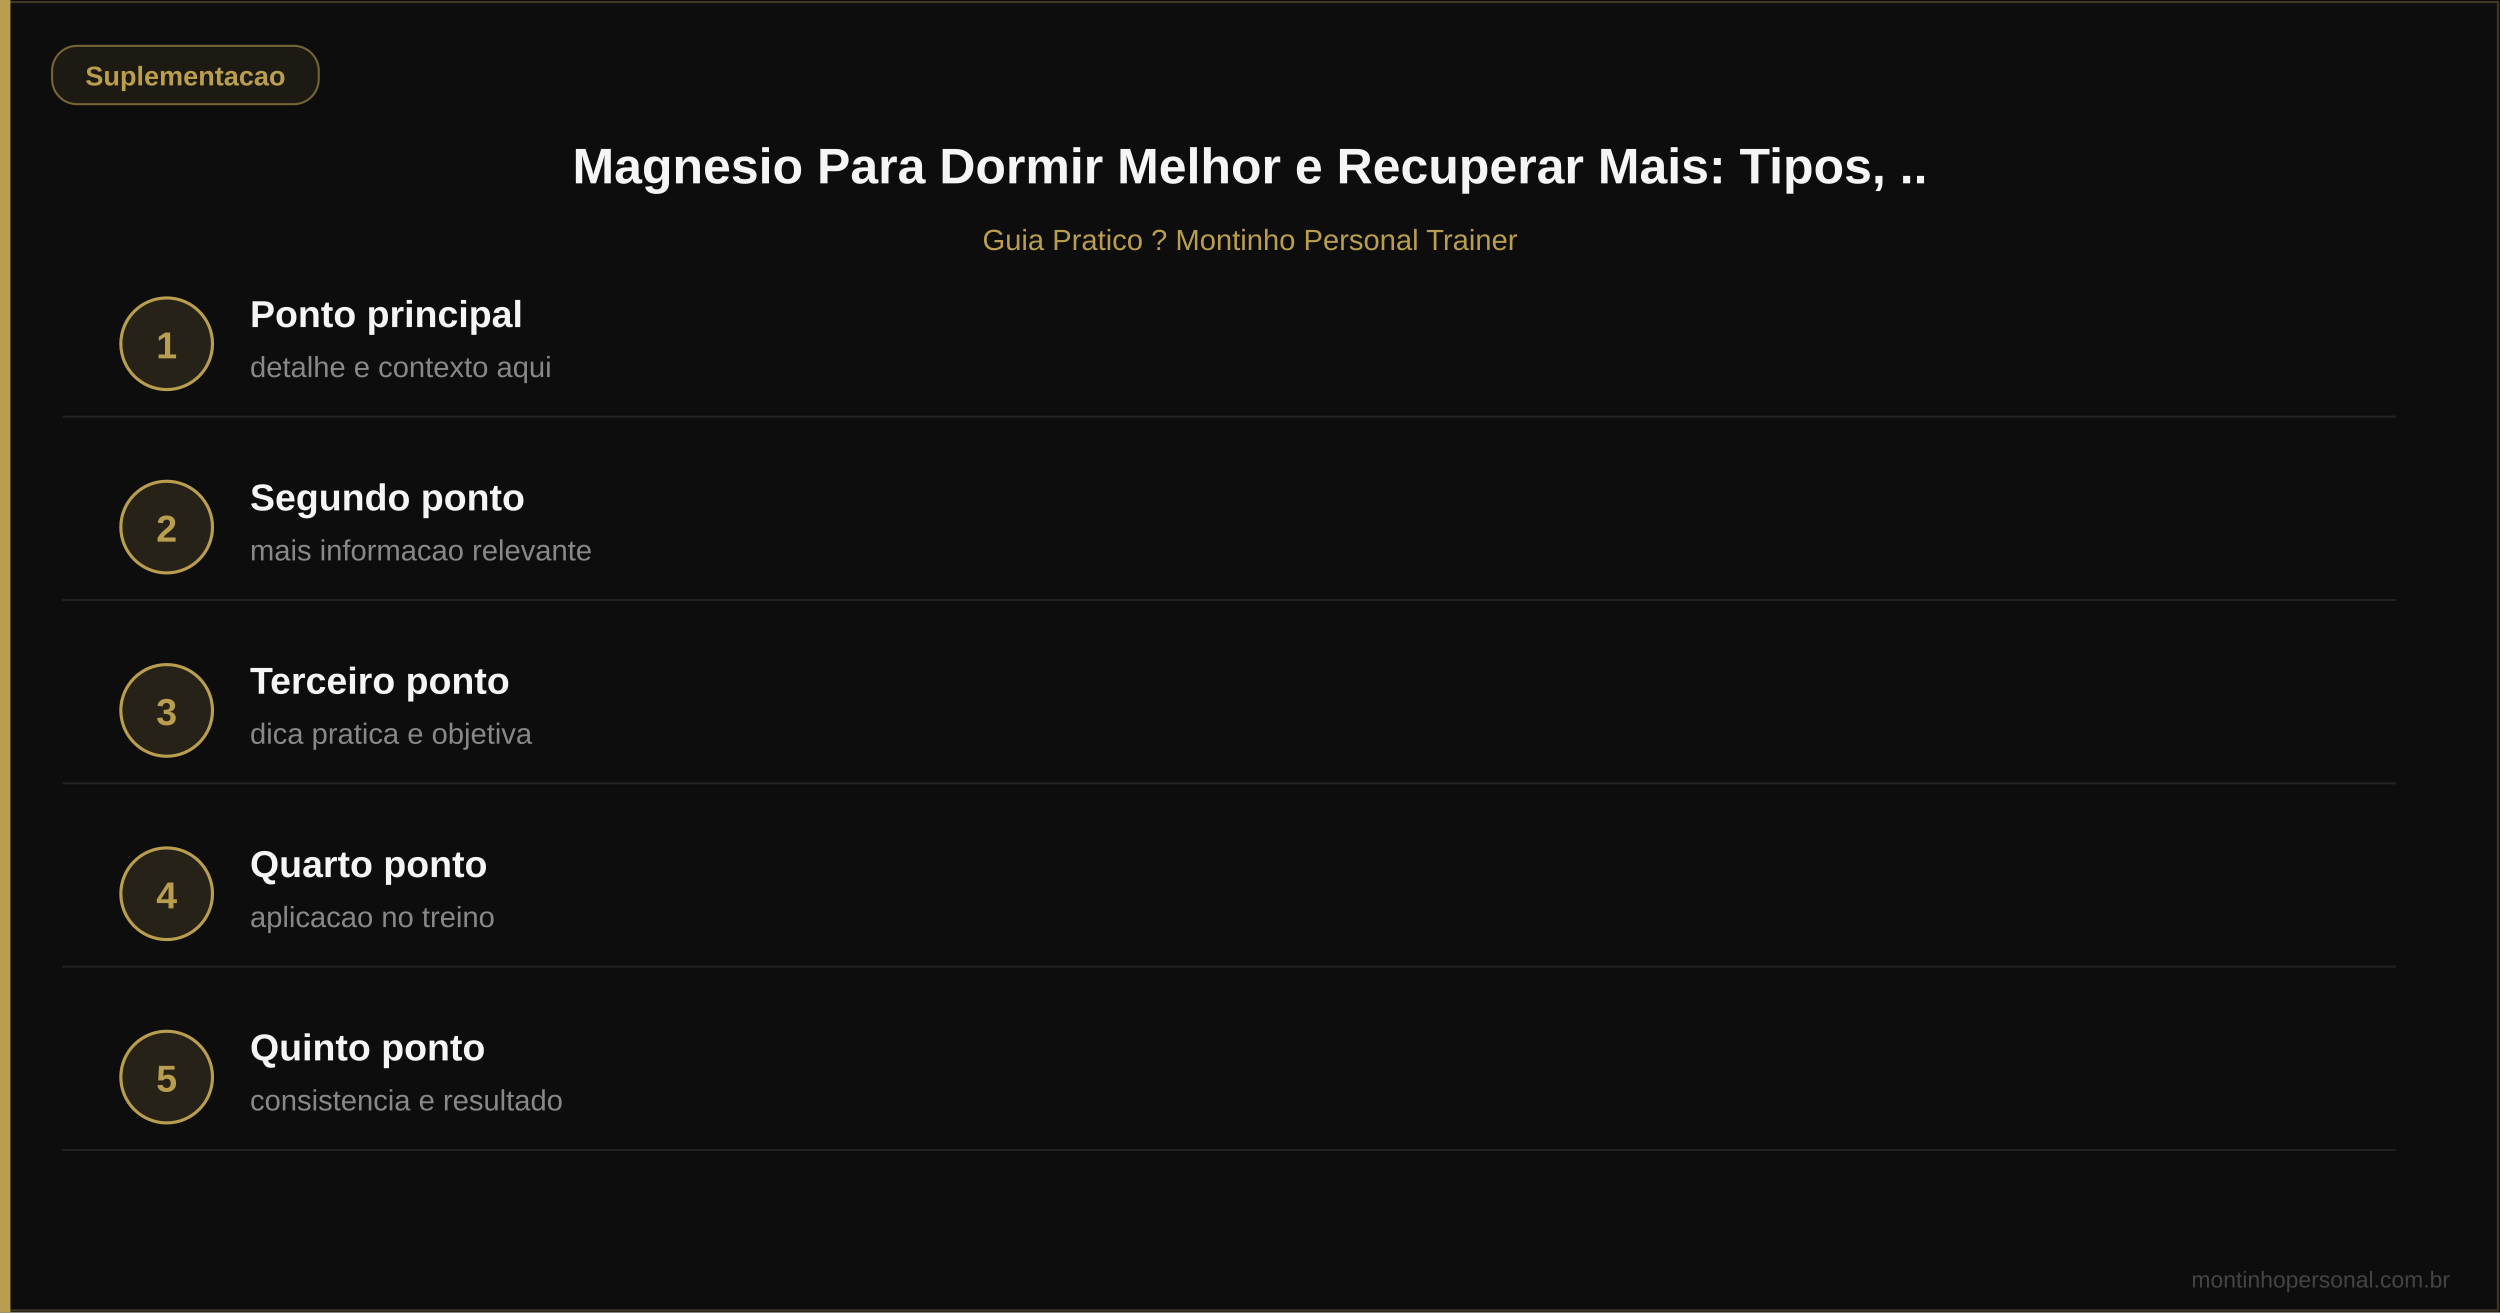
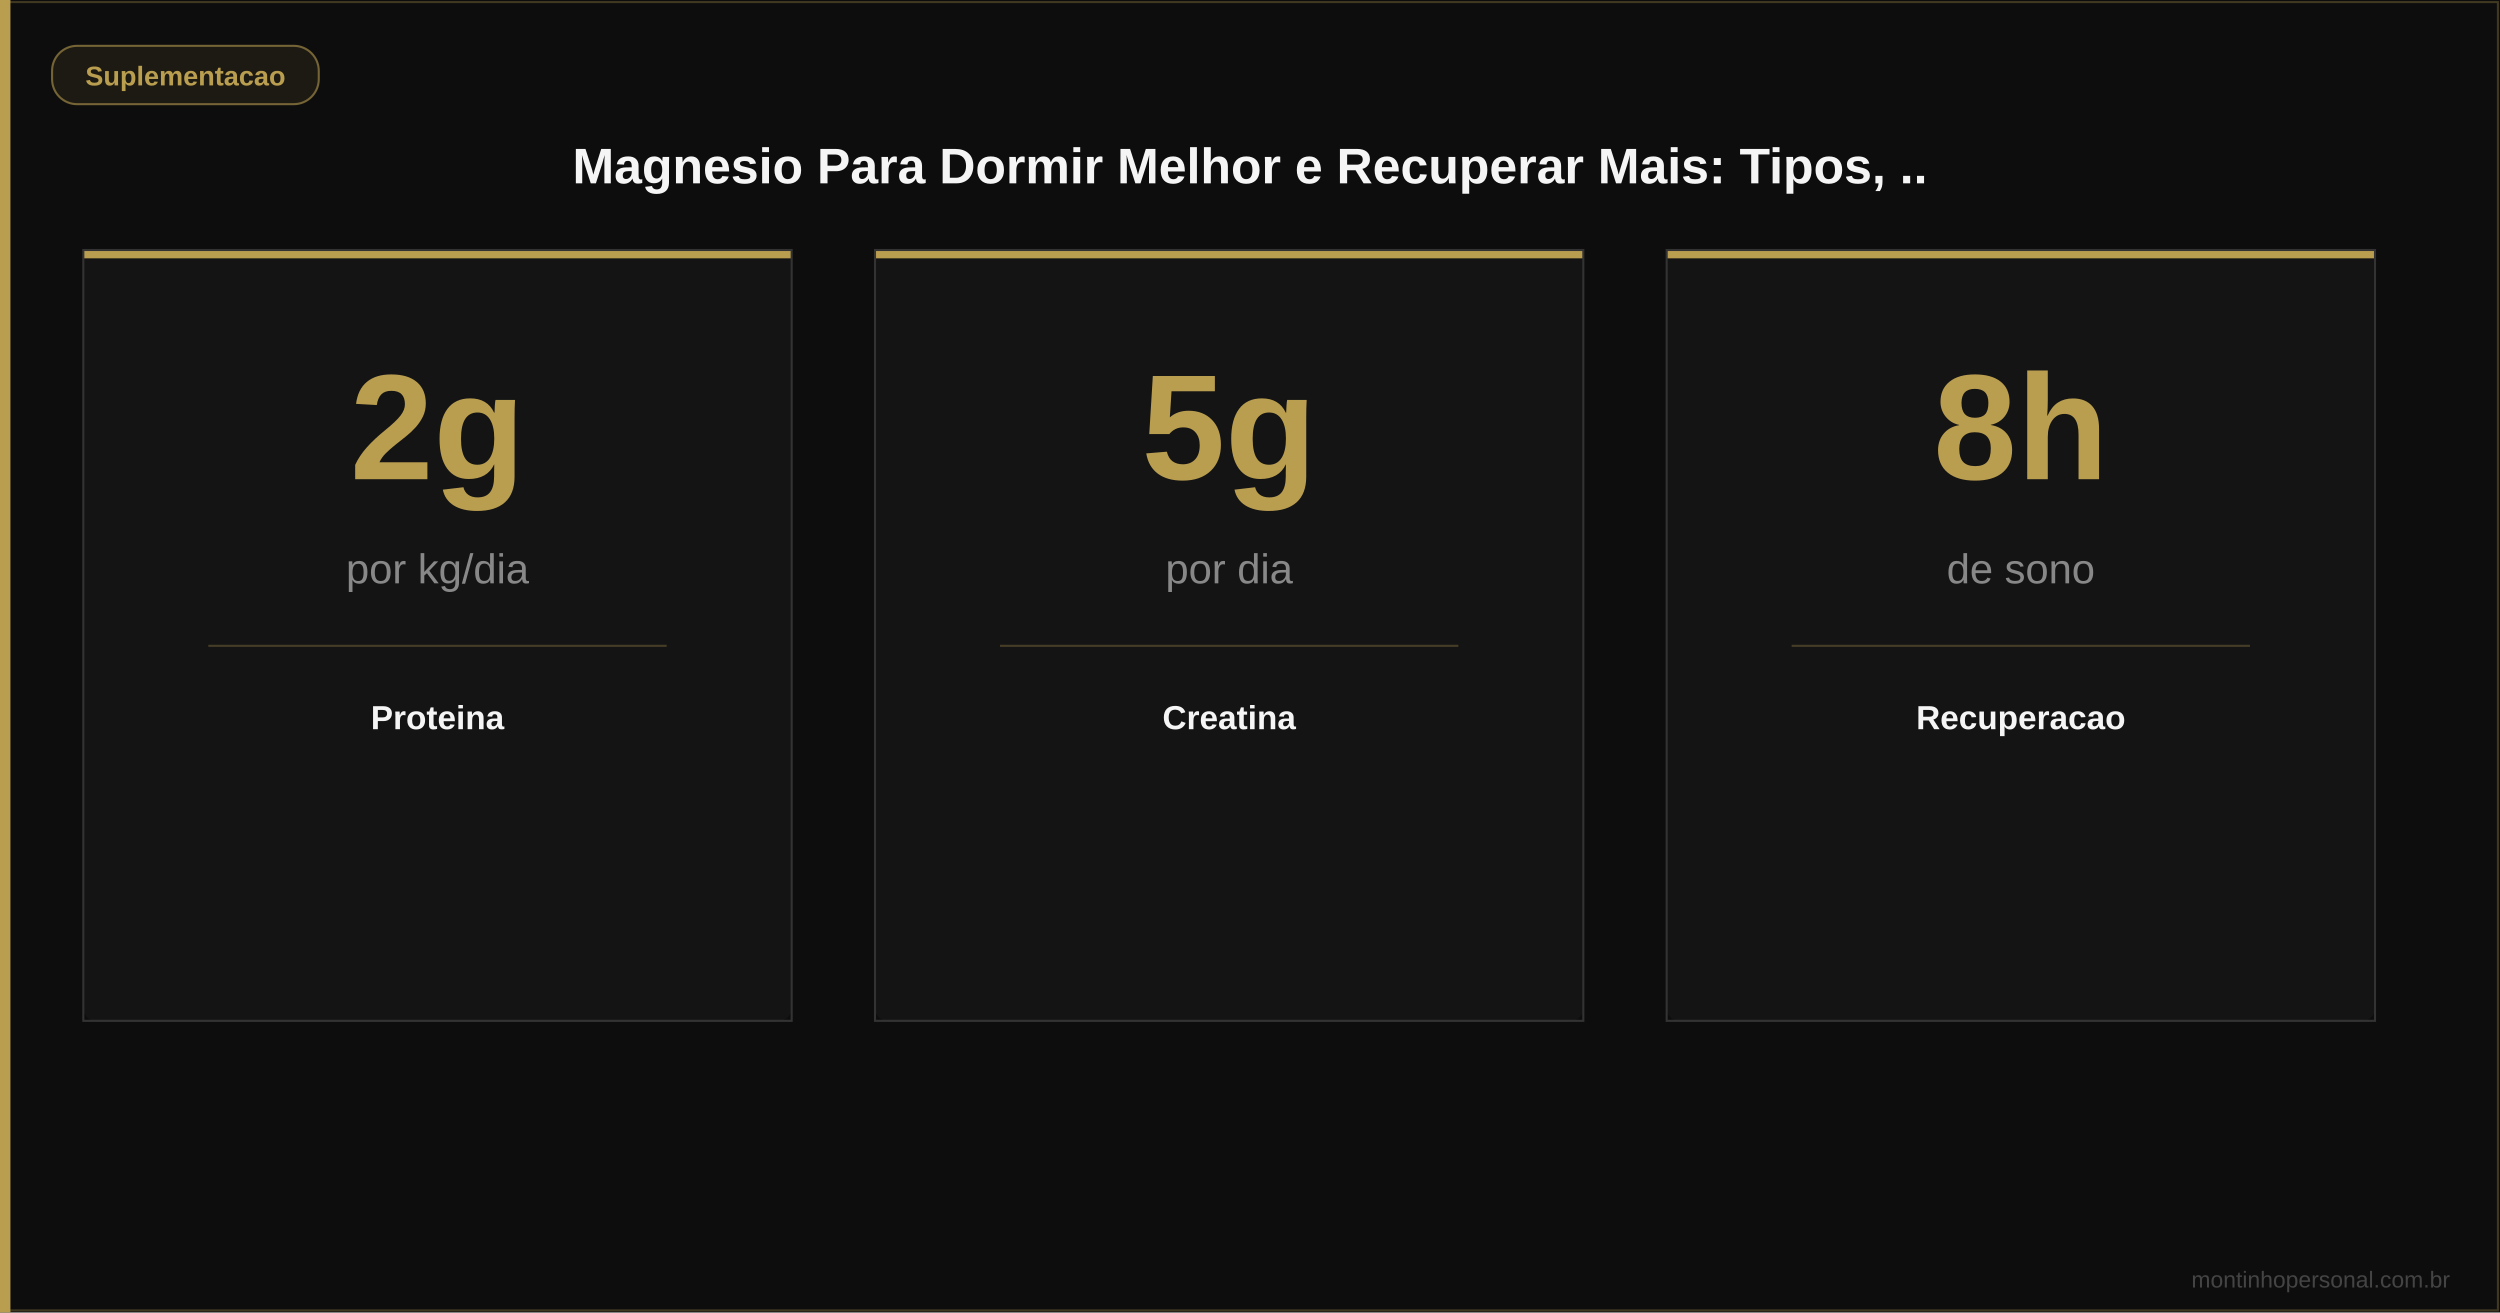
<svg xmlns="http://www.w3.org/2000/svg" viewBox="0 0 1200 630" width="1200" height="630" role="img" aria-label="Magnesio Para Dormir Melhor e Recuperar Mais: Tipos, Doses e o Que F..">
  <rect width="1200" height="630" fill="#0d0d0d" />
  <rect x="0" y="0" width="5" height="630" fill="#BA9E50" />
  <rect x="1" y="1" width="1198" height="628" fill="none" stroke="#BA9E50" stroke-width="1" opacity="0.3" />
  <rect x="25" y="22" width="128" height="28" rx="12" fill="#BA9E50" fill-opacity="0.15" stroke="#BA9E50" stroke-width="1" opacity="0.6" />
  <text x="89" y="41" font-family="Arial,sans-serif" font-size="13" fill="#BA9E50" text-anchor="middle" font-weight="600">Suplementacao</text>
  <text x="600" y="88" font-family="Arial,sans-serif" font-size="24" fill="#F5F5F5" text-anchor="middle" font-weight="bold">Magnesio Para Dormir Melhor e Recuperar Mais: Tipos, ..</text>
-   <text x="600" y="120" font-family="Arial,sans-serif" font-size="14" fill="#BA9E50" text-anchor="middle">Guia Pratico ? Montinho Personal Trainer</text>
-   <circle cx="80" cy="165" r="22" fill="#BA9E50" fill-opacity="0.15" stroke="#BA9E50" stroke-width="1.5" />
-   <text x="80" y="172" font-family="Arial,sans-serif" font-size="18" fill="#BA9E50" text-anchor="middle" font-weight="bold">1</text>
-   <text x="120" y="157" font-family="Arial,sans-serif" font-size="18" fill="#F5F5F5" font-weight="bold">Ponto principal</text>
-   <text x="120" y="181" font-family="Arial,sans-serif" font-size="14" fill="#888888">detalhe e contexto aqui</text>
-   <line x1="30" y1="200" x2="1150" y2="200" stroke="#222" stroke-width="1" />
-   <circle cx="80" cy="253" r="22" fill="#BA9E50" fill-opacity="0.15" stroke="#BA9E50" stroke-width="1.5" />
-   <text x="80" y="260" font-family="Arial,sans-serif" font-size="18" fill="#BA9E50" text-anchor="middle" font-weight="bold">2</text>
-   <text x="120" y="245" font-family="Arial,sans-serif" font-size="18" fill="#F5F5F5" font-weight="bold">Segundo ponto</text>
-   <text x="120" y="269" font-family="Arial,sans-serif" font-size="14" fill="#888888">mais informacao relevante</text>
-   <line x1="30" y1="288" x2="1150" y2="288" stroke="#222" stroke-width="1" />
-   <circle cx="80" cy="341" r="22" fill="#BA9E50" fill-opacity="0.15" stroke="#BA9E50" stroke-width="1.5" />
-   <text x="80" y="348" font-family="Arial,sans-serif" font-size="18" fill="#BA9E50" text-anchor="middle" font-weight="bold">3</text>
-   <text x="120" y="333" font-family="Arial,sans-serif" font-size="18" fill="#F5F5F5" font-weight="bold">Terceiro ponto</text>
-   <text x="120" y="357" font-family="Arial,sans-serif" font-size="14" fill="#888888">dica pratica e objetiva</text>
-   <line x1="30" y1="376" x2="1150" y2="376" stroke="#222" stroke-width="1" />
-   <circle cx="80" cy="429" r="22" fill="#BA9E50" fill-opacity="0.15" stroke="#BA9E50" stroke-width="1.5" />
-   <text x="80" y="436" font-family="Arial,sans-serif" font-size="18" fill="#BA9E50" text-anchor="middle" font-weight="bold">4</text>
-   <text x="120" y="421" font-family="Arial,sans-serif" font-size="18" fill="#F5F5F5" font-weight="bold">Quarto ponto</text>
-   <text x="120" y="445" font-family="Arial,sans-serif" font-size="14" fill="#888888">aplicacao no treino</text>
-   <line x1="30" y1="464" x2="1150" y2="464" stroke="#222" stroke-width="1" />
-   <circle cx="80" cy="517" r="22" fill="#BA9E50" fill-opacity="0.15" stroke="#BA9E50" stroke-width="1.5" />
-   <text x="80" y="524" font-family="Arial,sans-serif" font-size="18" fill="#BA9E50" text-anchor="middle" font-weight="bold">5</text>
-   <text x="120" y="509" font-family="Arial,sans-serif" font-size="18" fill="#F5F5F5" font-weight="bold">Quinto ponto</text>
-   <text x="120" y="533" font-family="Arial,sans-serif" font-size="14" fill="#888888">consistencia e resultado</text>
-   <line x1="30" y1="552" x2="1150" y2="552" stroke="#222" stroke-width="1" />
+   <rect x="40" y="120" width="340" height="370" rx="6" fill="#141414" stroke="#BA9E50" stroke-width="0" stroke-opacity="0" />
+   <rect x="40" y="120" width="340" height="4" fill="#BA9E50" />
+   <rect x="40" y="120" width="340" height="370" fill="none" stroke="#333" stroke-width="1" />
+   <text x="210" y="230" font-family="Arial,sans-serif" font-size="72" fill="#BA9E50" text-anchor="middle" font-weight="bold">2g</text>
+   <text x="210" y="280" font-family="Arial,sans-serif" font-size="20" fill="#888888" text-anchor="middle">por kg/dia</text>
+   <line x1="100" y1="310" x2="320" y2="310" stroke="#BA9E50" stroke-width="1" stroke-opacity="0.3" />
+   <text x="210" y="350" font-family="Arial,sans-serif" font-size="16" fill="#F5F5F5" text-anchor="middle" font-weight="600">Proteina</text>
+   <rect x="420" y="120" width="340" height="370" rx="6" fill="#141414" stroke="#BA9E50" stroke-width="0" stroke-opacity="0" />
+   <rect x="420" y="120" width="340" height="4" fill="#BA9E50" />
+   <rect x="420" y="120" width="340" height="370" fill="none" stroke="#333" stroke-width="1" />
+   <text x="590" y="230" font-family="Arial,sans-serif" font-size="72" fill="#BA9E50" text-anchor="middle" font-weight="bold">5g</text>
+   <text x="590" y="280" font-family="Arial,sans-serif" font-size="20" fill="#888888" text-anchor="middle">por dia</text>
+   <line x1="480" y1="310" x2="700" y2="310" stroke="#BA9E50" stroke-width="1" stroke-opacity="0.3" />
+   <text x="590" y="350" font-family="Arial,sans-serif" font-size="16" fill="#F5F5F5" text-anchor="middle" font-weight="600">Creatina</text>
+   <rect x="800" y="120" width="340" height="370" rx="6" fill="#141414" stroke="#BA9E50" stroke-width="0" stroke-opacity="0" />
+   <rect x="800" y="120" width="340" height="4" fill="#BA9E50" />
+   <rect x="800" y="120" width="340" height="370" fill="none" stroke="#333" stroke-width="1" />
+   <text x="970" y="230" font-family="Arial,sans-serif" font-size="72" fill="#BA9E50" text-anchor="middle" font-weight="bold">8h</text>
+   <text x="970" y="280" font-family="Arial,sans-serif" font-size="20" fill="#888888" text-anchor="middle">de sono</text>
+   <line x1="860" y1="310" x2="1080" y2="310" stroke="#BA9E50" stroke-width="1" stroke-opacity="0.3" />
+   <text x="970" y="350" font-family="Arial,sans-serif" font-size="16" fill="#F5F5F5" text-anchor="middle" font-weight="600">Recuperacao</text>
  <text x="1176" y="618" font-family="Arial,sans-serif" font-size="11" fill="#444" text-anchor="end">montinhopersonal.com.br</text>
</svg>
